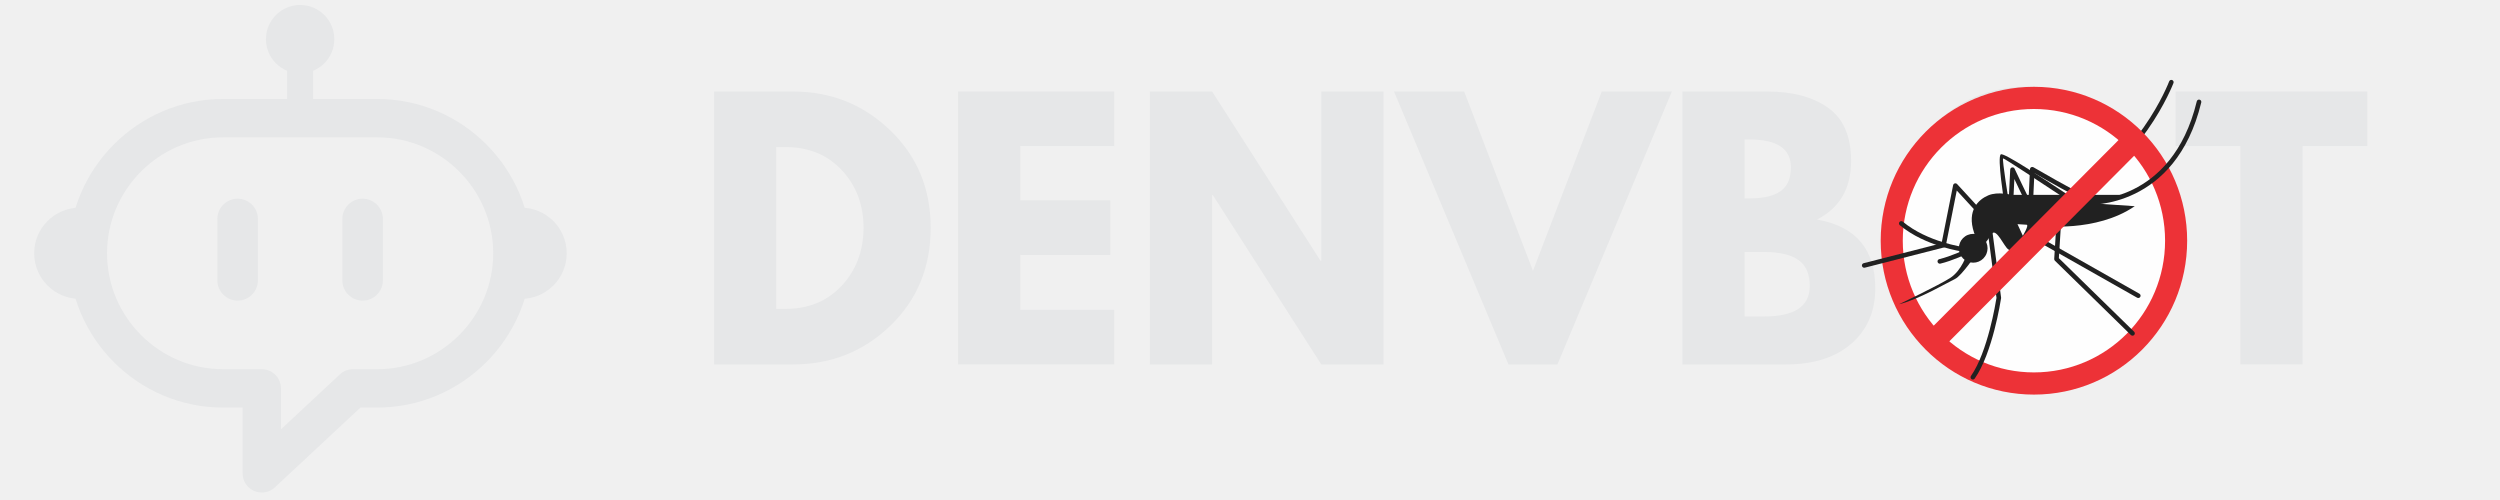
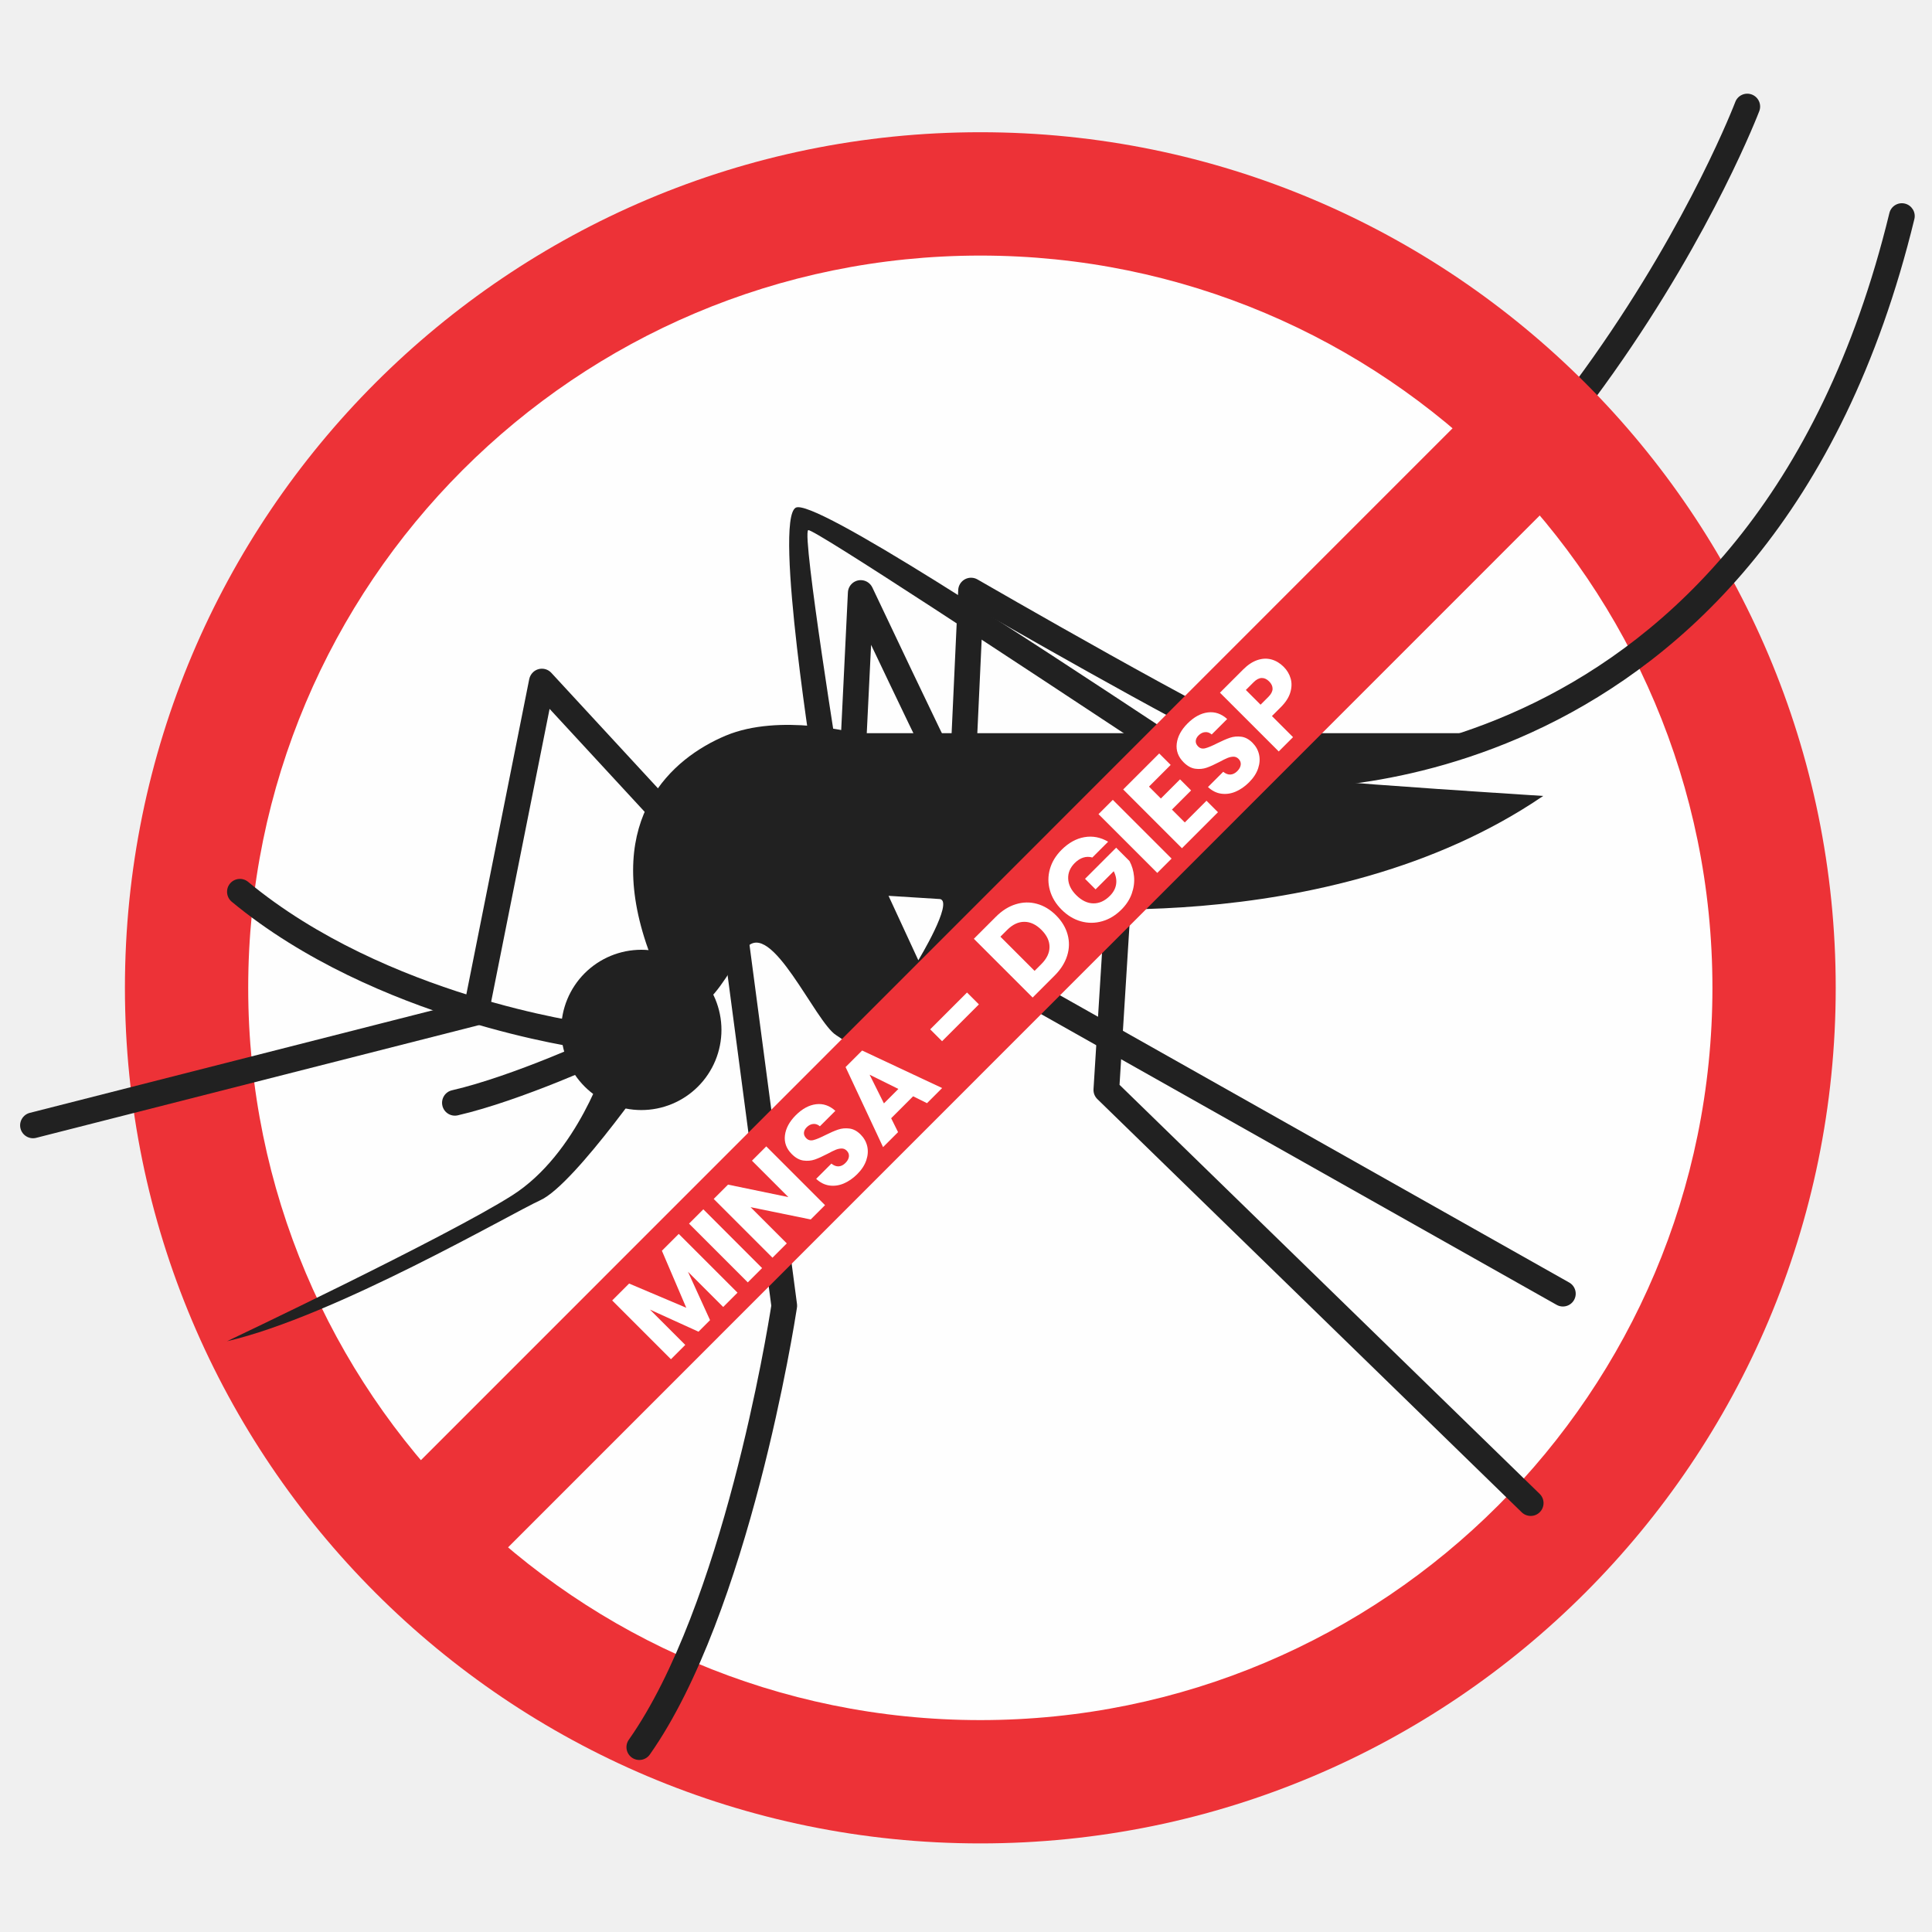
- <svg xmlns="http://www.w3.org/2000/svg" width="1000" zoomAndPan="magnify" viewBox="0 0 750 150" height="200" preserveAspectRatio="xMidYMid meet" version="1.0">
+ <svg xmlns="http://www.w3.org/2000/svg" width="1080" zoomAndPan="magnify" viewBox="0 0 810 810" height="1080" preserveAspectRatio="xMidYMid meet" version="1.0">
  <defs>
    <g />
-     <clipPath id="42bd62f002">
-       <path d="M 79 1.445 L 101 1.445 L 101 23 L 79 23 Z M 79 1.445 " clip-rule="nonzero" />
-     </clipPath>
-     <clipPath id="dd5d4ba10d">
-       <path d="M 10.254 62 L 24 62 L 24 90 L 10.254 90 Z M 10.254 62 " clip-rule="nonzero" />
-     </clipPath>
-     <clipPath id="98677043f4">
-       <path d="M 156 62 L 170.004 62 L 170.004 90 L 156 90 Z M 156 62 " clip-rule="nonzero" />
-     </clipPath>
-     <clipPath id="53ae31c2e7">
-       <path d="M 617 23.875 L 653 23.875 L 653 61 L 617 61 Z M 617 23.875 " clip-rule="nonzero" />
-     </clipPath>
-     <clipPath id="b9c1a5a72f">
-       <path d="M 564 26 L 657 26 L 657 118.375 L 564 118.375 Z M 564 26 " clip-rule="nonzero" />
-     </clipPath>
-     <clipPath id="af8a57fc92">
-       <path d="M 625 29 L 660.488 29 L 660.488 62 L 625 62 Z M 625 29 " clip-rule="nonzero" />
-     </clipPath>
-     <clipPath id="3365f3aabc">
-       <path d="M 558.488 54 L 596 54 L 596 81 L 558.488 81 Z M 558.488 54 " clip-rule="nonzero" />
+     <clipPath id="a1675338fd">
+       <path d="M 52 55 L 770 55 L 770 772.832 L 52 772.832 Z M 52 55 " clip-rule="nonzero" />
    </clipPath>
  </defs>
-   <path fill="#e6e7e8" d="M 66.883 29.691 L 113.195 29.691 C 125.926 29.691 137.496 34.898 145.883 43.285 C 154.266 51.672 159.473 63.246 159.473 75.98 C 159.473 88.715 154.266 100.293 145.883 108.676 C 137.496 117.066 125.926 122.27 113.195 122.27 L 108.141 122.27 L 82.445 146.223 C 80.121 148.379 76.488 148.246 74.328 145.93 C 73.297 144.82 72.789 143.414 72.789 142.012 L 72.777 142.012 L 72.777 122.27 L 66.883 122.27 C 54.152 122.27 42.582 117.066 34.195 108.676 C 25.809 100.293 20.605 88.715 20.605 75.98 C 20.605 63.246 25.809 51.672 34.195 43.285 C 42.582 34.898 54.152 29.691 66.883 29.691 Z M 113.195 41.207 L 66.883 41.207 C 57.328 41.207 48.637 45.121 42.332 51.426 C 36.027 57.73 32.113 66.426 32.113 75.98 C 32.113 85.539 36.027 94.23 42.332 100.535 C 48.637 106.84 57.328 110.758 66.883 110.758 L 78.531 110.758 C 81.711 110.758 84.289 113.336 84.289 116.516 L 84.289 128.797 L 101.695 112.566 C 102.75 111.453 104.238 110.758 105.891 110.758 L 113.195 110.758 C 122.746 110.758 131.441 106.84 137.746 100.535 C 144.047 94.23 147.961 85.539 147.961 75.98 C 147.961 66.426 144.047 57.73 137.746 51.426 C 131.441 45.121 122.746 41.207 113.195 41.207 Z M 113.195 41.207 " fill-opacity="1" fill-rule="nonzero" />
-   <path fill="#e6e7e8" d="M 86.125 12.289 L 93.953 12.289 L 93.953 36.039 L 86.125 36.039 Z M 86.125 12.289 " fill-opacity="1" fill-rule="evenodd" />
-   <g clip-path="url(#42bd62f002)">
-     <path fill="#e6e7e8" d="M 90.039 1.492 C 95.699 1.492 100.293 6.086 100.293 11.75 C 100.293 17.414 95.699 22.008 90.039 22.008 C 84.379 22.008 79.785 17.414 79.785 11.75 C 79.785 6.086 84.379 1.492 90.039 1.492 Z M 90.039 1.492 " fill-opacity="1" fill-rule="evenodd" />
+   <path fill="#fefefe" d="M 762.57 416.59 C 762.57 422.371 762.43 428.145 762.145 433.914 C 761.863 439.688 761.438 445.449 760.871 451.199 C 760.305 456.949 759.598 462.684 758.75 468.398 C 757.902 474.113 756.914 479.805 755.789 485.473 C 754.66 491.141 753.395 496.777 751.992 502.383 C 750.586 507.988 749.047 513.555 747.371 519.086 C 745.691 524.613 743.883 530.098 741.934 535.539 C 739.988 540.98 737.91 546.371 735.699 551.707 C 733.488 557.047 731.148 562.328 728.68 567.551 C 726.207 572.777 723.613 577.938 720.887 583.031 C 718.164 588.129 715.316 593.152 712.348 598.109 C 709.379 603.066 706.289 607.945 703.078 612.75 C 699.867 617.555 696.543 622.281 693.102 626.922 C 689.66 631.562 686.109 636.117 682.441 640.582 C 678.777 645.051 675.004 649.422 671.125 653.707 C 667.246 657.988 663.266 662.172 659.18 666.258 C 655.094 670.344 650.91 674.324 646.629 678.207 C 642.352 682.086 637.977 685.859 633.512 689.527 C 629.047 693.191 624.492 696.746 619.852 700.188 C 615.211 703.629 610.488 706.957 605.688 710.168 C 600.883 713.375 596.004 716.469 591.047 719.438 C 586.094 722.41 581.066 725.258 575.973 727.98 C 570.879 730.703 565.719 733.301 560.496 735.773 C 555.273 738.242 549.996 740.582 544.656 742.793 C 539.32 745.008 533.93 747.086 528.492 749.031 C 523.051 750.977 517.57 752.789 512.039 754.469 C 506.512 756.145 500.945 757.688 495.34 759.09 C 489.738 760.492 484.102 761.758 478.438 762.887 C 472.77 764.016 467.078 765 461.367 765.852 C 455.652 766.699 449.918 767.406 444.168 767.973 C 438.422 768.539 432.66 768.961 426.891 769.246 C 421.121 769.531 415.348 769.672 409.57 769.672 C 403.793 769.672 398.02 769.531 392.25 769.246 C 386.48 768.961 380.719 768.539 374.969 767.973 C 369.219 767.406 363.488 766.699 357.773 765.852 C 352.059 765 346.367 764.016 340.703 762.887 C 335.035 761.758 329.402 760.492 323.797 759.09 C 318.195 757.688 312.629 756.145 307.098 754.469 C 301.57 752.789 296.086 750.977 290.648 749.031 C 285.207 747.086 279.82 745.008 274.48 742.793 C 269.145 740.582 263.863 738.242 258.641 735.773 C 253.422 733.301 248.262 730.703 243.168 727.98 C 238.07 725.258 233.047 722.41 228.09 719.438 C 223.137 716.469 218.258 713.375 213.453 710.168 C 208.648 706.957 203.926 703.629 199.289 700.188 C 194.648 696.746 190.094 693.191 185.629 689.527 C 181.164 685.859 176.789 682.086 172.508 678.207 C 168.227 674.324 164.047 670.344 159.961 666.258 C 155.875 662.172 151.895 657.988 148.012 653.707 C 144.133 649.422 140.363 645.051 136.695 640.582 C 133.031 636.117 129.477 631.562 126.035 626.922 C 122.594 622.281 119.27 617.555 116.059 612.75 C 112.852 607.945 109.762 603.066 106.789 598.109 C 103.82 593.152 100.973 588.129 98.25 583.031 C 95.527 577.938 92.93 572.777 90.461 567.551 C 87.992 562.328 85.652 557.047 83.441 551.707 C 81.23 546.371 79.148 540.98 77.203 535.539 C 75.258 530.098 73.445 524.613 71.77 519.086 C 70.094 513.555 68.551 507.988 67.148 502.383 C 65.746 496.777 64.48 491.141 63.352 485.473 C 62.227 479.805 61.238 474.113 60.391 468.398 C 59.543 462.684 58.836 456.949 58.27 451.199 C 57.703 445.449 57.277 439.688 56.996 433.914 C 56.711 428.145 56.57 422.371 56.57 416.59 C 56.57 410.812 56.711 405.039 56.996 399.266 C 57.277 393.496 57.703 387.734 58.27 381.984 C 58.836 376.23 59.543 370.5 60.391 364.781 C 61.238 359.066 62.227 353.375 63.352 347.707 C 64.48 342.039 65.746 336.406 67.148 330.801 C 68.551 325.195 70.094 319.625 71.77 314.098 C 73.445 308.566 75.258 303.082 77.203 297.641 C 79.148 292.199 81.23 286.812 83.441 281.473 C 85.652 276.133 87.992 270.852 90.461 265.629 C 92.93 260.406 95.527 255.246 98.25 250.148 C 100.973 245.055 103.82 240.027 106.789 235.07 C 109.762 230.113 112.852 225.234 116.059 220.43 C 119.27 215.625 122.594 210.902 126.035 206.262 C 129.477 201.621 133.031 197.066 136.695 192.598 C 140.363 188.133 144.133 183.758 148.012 179.477 C 151.895 175.195 155.875 171.012 159.961 166.926 C 164.047 162.84 168.227 158.855 172.508 154.977 C 176.789 151.094 181.164 147.32 185.629 143.656 C 190.094 139.988 194.648 136.438 199.289 132.992 C 203.926 129.551 208.648 126.227 213.453 123.016 C 218.258 119.805 223.137 116.715 228.09 113.742 C 233.047 110.773 238.07 107.926 243.168 105.203 C 248.262 102.477 253.422 99.879 258.641 97.41 C 263.863 94.938 269.145 92.598 274.48 90.387 C 279.82 88.176 285.207 86.098 290.648 84.148 C 296.086 82.203 301.57 80.391 307.098 78.715 C 312.629 77.035 318.195 75.496 323.797 74.09 C 329.402 72.688 335.035 71.422 340.703 70.293 C 346.367 69.168 352.059 68.18 357.773 67.332 C 363.488 66.484 369.219 65.777 374.969 65.211 C 380.719 64.645 386.48 64.219 392.25 63.934 C 398.02 63.652 403.793 63.512 409.57 63.512 C 415.348 63.512 421.121 63.652 426.891 63.934 C 432.66 64.219 438.422 64.645 444.168 65.211 C 449.918 65.777 455.652 66.484 461.367 67.332 C 467.078 68.18 472.77 69.168 478.438 70.293 C 484.102 71.422 489.738 72.688 495.34 74.09 C 500.945 75.496 506.512 77.035 512.039 78.715 C 517.57 80.391 523.051 82.203 528.492 84.148 C 533.93 86.098 539.32 88.176 544.656 90.387 C 549.996 92.598 555.273 94.938 560.496 97.41 C 565.719 99.879 570.879 102.477 575.973 105.203 C 581.066 107.926 586.094 110.773 591.047 113.742 C 596.004 116.715 600.883 119.805 605.688 123.016 C 610.488 126.227 615.211 129.551 619.852 132.992 C 624.492 136.438 629.047 139.988 633.512 143.656 C 637.977 147.32 642.352 151.094 646.629 154.977 C 650.91 158.855 655.094 162.84 659.18 166.926 C 663.266 171.012 667.246 175.195 671.125 179.477 C 675.004 183.758 678.777 188.133 682.441 192.598 C 686.109 197.066 689.66 201.621 693.102 206.262 C 696.543 210.902 699.867 215.625 703.078 220.43 C 706.289 225.234 709.379 230.113 712.348 235.07 C 715.316 240.027 718.164 245.055 720.887 250.148 C 723.613 255.246 726.207 260.406 728.68 265.629 C 731.148 270.852 733.488 276.133 735.699 281.473 C 737.91 286.812 739.988 292.199 741.934 297.641 C 743.883 303.082 745.691 308.566 747.371 314.098 C 749.047 319.625 750.586 325.195 751.992 330.801 C 753.395 336.406 754.66 342.039 755.789 347.707 C 756.914 353.375 757.902 359.066 758.75 364.781 C 759.598 370.5 760.305 376.23 760.871 381.984 C 761.438 387.734 761.863 393.496 762.145 399.266 C 762.43 405.039 762.57 410.812 762.57 416.59 Z M 762.57 416.59 " fill-opacity="1" fill-rule="nonzero" />
+   <path fill="#212121" d="M 727.539 42.723 C 728.602 39.953 731.719 38.57 734.5 39.645 C 737.27 40.723 738.656 43.844 737.578 46.613 C 737.355 47.188 661.82 245.945 477.383 323.164 C 474.629 324.297 471.48 322.996 470.336 320.254 C 469.188 317.496 470.504 314.336 473.246 313.188 C 653.402 237.777 727.312 43.281 727.539 42.723 Z M 727.539 42.723 " fill-opacity="1" fill-rule="nonzero" />
+   <g clip-path="url(#a1675338fd)">
+     <path fill="#ed3237" d="M 411.012 55.438 C 510.039 55.438 599.699 95.598 664.59 160.504 C 729.496 225.426 769.633 315.105 769.633 414.156 C 769.633 513.207 729.496 602.887 664.59 667.793 C 599.699 732.715 510.039 772.859 411.012 772.859 C 311.98 772.859 222.32 732.715 157.418 667.793 C 92.512 602.887 52.375 513.207 52.375 414.156 C 52.375 315.105 92.512 225.426 157.418 160.504 C 222.32 95.598 311.98 55.438 411.012 55.438 Z M 628.047 197.07 C 572.496 141.508 495.762 107.152 411.012 107.152 C 326.246 107.152 249.508 141.508 193.961 197.07 C 138.426 252.617 104.062 329.375 104.062 414.156 C 104.062 498.941 138.426 575.695 193.961 631.242 C 249.508 686.805 326.246 721.16 411.012 721.16 C 495.762 721.16 572.496 686.805 628.047 631.242 C 683.582 575.695 717.945 498.941 717.945 414.156 C 717.945 329.375 683.582 252.617 628.047 197.07 Z M 628.047 197.07 " fill-opacity="1" fill-rule="nonzero" />
  </g>
-   <g clip-path="url(#dd5d4ba10d)">
-     <path fill="#e6e7e8" d="M 23.938 89.668 C 16.379 89.668 10.254 83.539 10.254 75.98 C 10.254 68.426 16.379 62.297 23.938 62.297 Z M 23.938 89.668 " fill-opacity="1" fill-rule="evenodd" />
-   </g>
-   <g clip-path="url(#98677043f4)">
-     <path fill="#e6e7e8" d="M 156.332 89.668 C 163.887 89.668 170.008 83.539 170.008 75.98 C 170.008 68.426 163.887 62.297 156.332 62.297 Z M 156.332 89.668 " fill-opacity="1" fill-rule="evenodd" />
-   </g>
-   <path fill="#e6e7e8" d="M 71.289 59.602 C 74.637 59.602 77.375 62.34 77.375 65.688 L 77.375 84.109 C 77.375 87.453 74.637 90.188 71.289 90.188 C 67.945 90.188 65.207 87.453 65.207 84.109 L 65.207 65.688 C 65.207 62.34 67.945 59.602 71.289 59.602 Z M 71.289 59.602 " fill-opacity="1" fill-rule="evenodd" />
-   <path fill="#e6e7e8" d="M 108.785 59.602 L 108.789 59.602 C 112.133 59.602 114.871 62.34 114.871 65.688 L 114.871 84.109 C 114.871 87.453 112.133 90.188 108.789 90.188 L 108.785 90.188 C 105.438 90.188 102.703 87.453 102.703 84.109 L 102.703 65.688 C 102.703 62.34 105.438 59.602 108.785 59.602 Z M 108.785 59.602 " fill-opacity="1" fill-rule="evenodd" />
-   <g fill="#e6e7e8" fill-opacity="1">
-     <g transform="translate(208.2559, 109.33)">
+   <path fill="#212121" d="M 614.578 307.383 L 358.691 307.383 C 358.691 307.383 326.945 298.934 304.332 308.391 C 281.719 317.848 253.355 342.828 270.906 395.512 C 288.473 448.176 302.305 410.367 312.777 397.539 C 323.238 384.699 341.812 428.594 350.582 434.008 C 359.363 439.406 369.824 455.605 417.094 390.098 L 428.562 379.297 C 428.562 379.297 555.84 395.848 646.984 333.711 C 573.391 328.98 561.238 327.641 561.238 327.641 C 561.238 327.641 586.902 323.582 614.578 307.383 Z M 394.129 376.934 L 372.523 375.578 L 385.012 402.59 C 385.012 402.59 399.879 378.109 394.129 376.934 Z M 394.129 376.934 " fill-opacity="1" fill-rule="evenodd" />
+   <path fill="#212121" d="M 464.211 364.457 C 464.379 361.492 466.922 359.211 469.902 359.391 C 472.867 359.559 475.133 362.121 474.965 365.086 L 469.371 454.82 L 645.516 626.32 C 647.641 628.391 647.684 631.801 645.613 633.93 C 643.543 636.07 640.129 636.109 637.988 634.039 L 460.195 460.922 C 459.051 459.871 458.363 458.316 458.461 456.641 Z M 464.211 364.457 " fill-opacity="1" fill-rule="nonzero" />
+   <path fill="#212121" d="M 407.457 374.781 C 406.047 372.164 407.012 368.891 409.613 367.477 C 412.227 366.051 415.5 367.016 416.91 369.633 L 442.52 416.227 L 657.891 537.703 C 660.477 539.156 661.387 542.43 659.934 545.02 C 658.477 547.605 655.207 548.527 652.617 547.059 L 436.238 425.039 C 435.246 424.562 434.367 423.793 433.793 422.746 C 433.734 422.621 410.145 379.703 407.457 374.781 Z M 407.457 374.781 " fill-opacity="1" fill-rule="nonzero" />
+   <path fill="#212121" d="M 301.855 384.711 C 301.477 381.758 303.562 379.059 306.5 378.684 C 309.449 378.289 312.148 380.375 312.539 383.328 L 334.148 546.754 C 334.219 547.34 334.203 547.926 334.09 548.473 C 333.254 553.957 314.133 676.41 272.445 735.582 C 270.738 738.031 267.367 738.602 264.934 736.898 C 262.5 735.191 261.914 731.82 263.633 729.387 C 302.934 673.57 321.73 557.875 323.363 547.395 Z M 301.855 384.711 " fill-opacity="1" fill-rule="nonzero" />
+   <path fill="#212121" d="M 302.473 431.797 C 302.473 432.898 302.418 433.996 302.309 435.09 C 302.203 436.184 302.039 437.273 301.824 438.352 C 301.609 439.43 301.344 440.496 301.023 441.551 C 300.707 442.602 300.336 443.637 299.914 444.656 C 299.492 445.672 299.023 446.664 298.504 447.637 C 297.984 448.605 297.422 449.547 296.809 450.465 C 296.199 451.379 295.543 452.262 294.848 453.113 C 294.148 453.961 293.41 454.777 292.633 455.555 C 291.855 456.332 291.039 457.07 290.188 457.77 C 289.34 458.469 288.457 459.121 287.543 459.734 C 286.625 460.344 285.684 460.91 284.715 461.43 C 283.742 461.949 282.75 462.418 281.734 462.84 C 280.719 463.258 279.684 463.629 278.629 463.949 C 277.578 464.27 276.512 464.535 275.434 464.75 C 274.352 464.965 273.266 465.125 272.172 465.234 C 271.078 465.344 269.98 465.395 268.879 465.395 C 267.777 465.395 266.68 465.344 265.586 465.234 C 264.492 465.125 263.402 464.965 262.324 464.75 C 261.246 464.535 260.18 464.27 259.129 463.949 C 258.074 463.629 257.039 463.258 256.023 462.84 C 255.008 462.418 254.012 461.949 253.043 461.43 C 252.074 460.91 251.129 460.344 250.215 459.734 C 249.301 459.121 248.418 458.469 247.566 457.77 C 246.719 457.07 245.902 456.332 245.125 455.555 C 244.348 454.777 243.609 453.961 242.91 453.113 C 242.215 452.262 241.559 451.379 240.949 450.465 C 240.336 449.547 239.77 448.605 239.254 447.637 C 238.734 446.664 238.266 445.672 237.844 444.656 C 237.422 443.637 237.051 442.602 236.734 441.551 C 236.414 440.496 236.145 439.43 235.93 438.352 C 235.719 437.273 235.555 436.184 235.449 435.09 C 235.34 433.996 235.285 432.898 235.285 431.797 C 235.285 430.695 235.34 429.598 235.449 428.504 C 235.555 427.406 235.719 426.32 235.93 425.242 C 236.145 424.16 236.414 423.094 236.734 422.043 C 237.051 420.988 237.422 419.953 237.844 418.938 C 238.266 417.922 238.734 416.93 239.254 415.957 C 239.77 414.988 240.336 414.043 240.949 413.129 C 241.559 412.215 242.215 411.332 242.91 410.48 C 243.609 409.629 244.348 408.816 245.125 408.039 C 245.902 407.258 246.719 406.52 247.566 405.824 C 248.418 405.125 249.301 404.469 250.215 403.859 C 251.129 403.246 252.074 402.684 253.043 402.164 C 254.012 401.645 255.008 401.176 256.023 400.754 C 257.039 400.332 258.074 399.961 259.129 399.645 C 260.18 399.324 261.246 399.055 262.324 398.84 C 263.402 398.629 264.492 398.465 265.586 398.359 C 266.68 398.25 267.777 398.195 268.879 398.195 C 269.98 398.195 271.078 398.25 272.172 398.359 C 273.266 398.465 274.352 398.629 275.434 398.84 C 276.512 399.055 277.578 399.324 278.629 399.645 C 279.684 399.961 280.719 400.332 281.734 400.754 C 282.75 401.176 283.742 401.645 284.715 402.164 C 285.684 402.684 286.625 403.246 287.543 403.859 C 288.457 404.469 289.34 405.125 290.188 405.824 C 291.039 406.52 291.855 407.258 292.633 408.039 C 293.41 408.816 294.148 409.629 294.848 410.48 C 295.543 411.332 296.199 412.215 296.809 413.129 C 297.422 414.043 297.984 414.988 298.504 415.957 C 299.023 416.93 299.492 417.922 299.914 418.938 C 300.336 419.953 300.707 420.988 301.023 422.043 C 301.344 423.094 301.609 424.16 301.824 425.242 C 302.039 426.32 302.203 427.406 302.309 428.504 C 302.418 429.598 302.473 430.695 302.473 431.797 Z M 302.473 431.797 " fill-opacity="1" fill-rule="nonzero" />
+   <path fill="#212121" d="M 352.344 324.758 C 352.816 327.695 350.805 330.449 347.883 330.926 C 344.945 331.387 342.176 329.387 341.715 326.449 C 341.672 326.141 324.262 218.039 333.617 212.852 C 341.113 208.68 431.766 268.496 488.391 305.871 L 488.402 305.887 C 505.621 317.23 519.688 326.52 526.484 330.855 C 528.988 332.449 529.715 335.781 528.121 338.285 C 526.527 340.789 523.199 341.527 520.695 339.934 C 512.684 334.816 499.074 325.836 482.461 314.867 C 427.934 278.859 340.652 221.258 338.848 222.266 C 336.051 223.816 352.301 324.477 352.344 324.758 Z M 352.344 324.758 " fill-opacity="1" fill-rule="nonzero" />
+   <path fill="#212121" d="M 362.871 318.086 C 362.734 321.062 360.215 323.359 357.238 323.219 C 354.273 323.078 351.98 320.562 352.117 317.582 L 355.488 248.367 C 355.629 245.387 358.16 243.094 361.125 243.234 C 363.18 243.332 364.914 244.574 365.738 246.309 C 365.84 246.508 397.977 314.461 399.793 317.203 C 401.457 319.68 400.785 323.035 398.297 324.688 C 395.82 326.352 392.465 325.68 390.816 323.191 C 389.359 321.023 375.027 290.988 365.207 270.344 Z M 362.871 318.086 " fill-opacity="1" fill-rule="nonzero" />
+   <path fill="#212121" d="M 409.457 313.68 C 409.332 316.645 406.828 318.953 403.852 318.824 C 400.887 318.699 398.578 316.184 398.703 313.215 L 401.738 247.375 C 401.863 244.395 404.383 242.086 407.359 242.227 C 408.254 242.254 409.094 242.52 409.82 242.938 C 410.129 243.105 515.047 303.801 533.715 310.027 C 536.543 310.965 538.066 314 537.145 316.824 C 536.207 319.637 533.156 321.176 530.348 320.238 C 513.746 314.715 436.801 270.875 412.102 256.691 Z M 409.457 313.68 " fill-opacity="1" fill-rule="nonzero" />
+   <path fill="#212121" d="M 246.488 428.984 C 249.438 429.402 251.496 432.117 251.09 435.07 C 250.684 438.02 247.957 440.078 245.02 439.672 C 244.77 439.629 157.402 427.992 97.152 378.055 C 94.859 376.148 94.539 372.738 96.426 370.441 C 98.328 368.148 101.742 367.828 104.035 369.73 C 161.918 417.711 246.25 428.957 246.488 428.984 Z M 246.488 428.984 " fill-opacity="1" fill-rule="nonzero" />
+   <path fill="#212121" d="M 251.285 434.496 C 253.984 433.266 257.172 434.453 258.418 437.152 C 259.648 439.867 258.461 443.059 255.762 444.289 C 255.648 444.344 218.785 461.41 191.934 467.605 C 189.023 468.277 186.141 466.461 185.473 463.562 C 184.812 460.652 186.617 457.758 189.527 457.102 C 215.328 451.141 251.172 434.551 251.285 434.496 Z M 251.285 434.496 " fill-opacity="1" fill-rule="nonzero" />
+   <path fill="#212121" d="M 537.91 330.309 C 534.945 330.211 532.625 327.707 532.723 324.742 C 532.836 321.762 535.324 319.441 538.289 319.555 C 538.863 319.566 733.773 329.473 792.137 89.32 C 792.836 86.438 795.742 84.66 798.637 85.359 C 801.52 86.059 803.309 88.969 802.609 91.852 C 742.137 340.648 538.5 330.34 537.91 330.309 Z M 537.91 330.309 " fill-opacity="1" fill-rule="nonzero" />
+   <path fill="#212121" d="M 292.262 348.285 C 294.277 350.48 294.137 353.895 291.941 355.91 C 289.758 357.922 286.348 357.785 284.332 355.586 L 230.418 297.199 L 204.797 425.598 C 204.379 427.754 202.715 429.348 200.699 429.809 L 15.16 477.047 C 12.277 477.777 9.34 476.027 8.602 473.145 C 7.871 470.25 9.621 467.312 12.5 466.57 L 194.867 420.145 L 221.887 284.707 C 222.113 283.617 222.672 282.598 223.539 281.785 C 225.734 279.77 229.148 279.91 231.16 282.105 Z M 292.262 348.285 " fill-opacity="1" fill-rule="nonzero" />
+   <path fill="#212121" d="M 254.195 444.793 C 254.195 444.793 242.375 483.625 214.699 501.191 C 187.008 518.746 95.195 562.309 95.195 562.309 C 140.258 551.887 214.238 508.789 226.516 503.207 C 241.371 496.465 277.156 444.121 277.156 444.121 Z M 254.195 444.793 " fill-opacity="1" fill-rule="evenodd" />
+   <path fill="#ed3237" d="M 664.59 197.07 L 193.961 667.793 L 157.418 631.242 L 628.047 160.504 Z M 664.59 197.07 " fill-opacity="1" fill-rule="nonzero" />
+   <g fill="#ffffff" fill-opacity="1">
+     <g transform="translate(279.1277, 572.037)">
      <g>
-         <path d="M 5.953 -81.875 L 29.672 -81.875 C 41.047 -81.875 50.77 -77.984 58.844 -70.203 C 66.914 -62.43 70.953 -52.691 70.953 -40.984 C 70.953 -29.203 66.93 -19.426 58.891 -11.656 C 50.859 -3.883 41.117 0 29.672 0 L 5.953 0 Z M 24.609 -16.672 L 27.484 -16.672 C 34.297 -16.672 39.867 -18.969 44.203 -23.562 C 48.535 -28.164 50.738 -33.941 50.812 -40.891 C 50.812 -47.828 48.645 -53.613 44.312 -58.25 C 39.977 -62.883 34.367 -65.203 27.484 -65.203 L 24.609 -65.203 Z M 24.609 -16.672 " />
+         <path d="M 5.438 -54.719 L 30.078 -30.078 L 24.078 -24.078 L 9.312 -38.844 L 18.562 -18.562 L 13.719 -13.719 L -6.641 -22.984 L 8.172 -8.172 L 2.172 -2.172 L -22.469 -26.812 L -15.375 -33.906 L 8.594 -23.75 L -1.625 -47.656 Z M 5.438 -54.719 " />
      </g>
    </g>
  </g>
-   <g fill="#e6e7e8" fill-opacity="1">
-     <g transform="translate(281.4801, 109.33)">
+   <g fill="#ffffff" fill-opacity="1">
+     <g transform="translate(311.3432, 539.8215)">
      <g>
-         <path d="M 52.797 -81.875 L 52.797 -65.5 L 24.609 -65.5 L 24.609 -49.219 L 51.609 -49.219 L 51.609 -32.844 L 24.609 -32.844 L 24.609 -16.375 L 52.797 -16.375 L 52.797 0 L 5.953 0 L 5.953 -81.875 Z M 52.797 -81.875 " />
+         <path d="M -16.469 -32.812 L 8.172 -8.172 L 2.172 -2.172 L -22.469 -26.812 Z M -16.469 -32.812 " />
      </g>
    </g>
  </g>
-   <g fill="#e6e7e8" fill-opacity="1">
-     <g transform="translate(339.0276, 109.33)">
+   <g fill="#ffffff" fill-opacity="1">
+     <g transform="translate(321.6957, 529.469)">
      <g>
-         <path d="M 24.609 -50.812 L 24.609 0 L 5.953 0 L 5.953 -81.875 L 24.609 -81.875 L 57.156 -31.062 L 57.359 -31.062 L 57.359 -81.875 L 76.016 -81.875 L 76.016 0 L 57.359 0 L 24.812 -50.812 Z M 24.609 -50.812 " />
+         <path d="M 24.203 -24.203 L 18.203 -18.203 L -7.016 -23.359 L 8.172 -8.172 L 2.172 -2.172 L -22.469 -26.812 L -16.469 -32.812 L 8.828 -27.578 L -6.438 -42.844 L -0.438 -48.844 Z M 24.203 -24.203 " />
      </g>
    </g>
  </g>
-   <g fill="#e6e7e8" fill-opacity="1">
-     <g transform="translate(420.9831, 109.33)">
+   <g fill="#ffffff" fill-opacity="1">
+     <g transform="translate(348.0858, 503.0789)">
      <g>
-         <path d="M 31.562 0 L -2.781 -81.875 L 18.266 -81.875 L 38.906 -28.078 L 59.547 -81.875 L 80.578 -81.875 L 46.25 0 Z M 31.562 0 " />
+         <path d="M 11.344 -10.844 C 9.539 -9.039 7.629 -7.719 5.609 -6.875 C 3.598 -6.039 1.594 -5.77 -0.406 -6.062 C -2.406 -6.352 -4.238 -7.281 -5.906 -8.844 L 0.484 -15.234 C 1.492 -14.41 2.504 -14.023 3.516 -14.078 C 4.535 -14.141 5.484 -14.609 6.359 -15.484 C 7.234 -16.359 7.723 -17.258 7.828 -18.188 C 7.93 -19.113 7.625 -19.938 6.906 -20.656 C 6.289 -21.27 5.582 -21.57 4.781 -21.562 C 3.977 -21.551 3.148 -21.375 2.297 -21.031 C 1.441 -20.688 0.305 -20.129 -1.109 -19.359 C -3.203 -18.266 -4.992 -17.457 -6.484 -16.938 C -7.984 -16.426 -9.57 -16.285 -11.25 -16.516 C -12.938 -16.754 -14.555 -17.648 -16.109 -19.203 C -18.398 -21.492 -19.363 -24.117 -19 -27.078 C -18.633 -30.035 -17.117 -32.848 -14.453 -35.516 C -11.742 -38.223 -8.91 -39.758 -5.953 -40.125 C -2.992 -40.488 -0.297 -39.566 2.141 -37.359 L -4.344 -30.875 C -5.188 -31.613 -6.102 -31.941 -7.094 -31.859 C -8.094 -31.785 -9.016 -31.328 -9.859 -30.484 C -10.586 -29.754 -10.977 -28.977 -11.031 -28.156 C -11.082 -27.332 -10.75 -26.562 -10.031 -25.844 C -9.227 -25.039 -8.234 -24.789 -7.047 -25.094 C -5.859 -25.395 -4.207 -26.082 -2.094 -27.156 C 0.031 -28.219 1.832 -29 3.312 -29.5 C 4.789 -30 6.363 -30.145 8.031 -29.938 C 9.695 -29.727 11.266 -28.891 12.734 -27.422 C 14.148 -26.004 15.07 -24.367 15.5 -22.516 C 15.926 -20.66 15.801 -18.711 15.125 -16.672 C 14.445 -14.629 13.188 -12.688 11.344 -10.844 Z M 11.344 -10.844 " />
      </g>
    </g>
  </g>
-   <g fill="#e6e7e8" fill-opacity="1">
-     <g transform="translate(498.7714, 109.33)">
+   <g fill="#ffffff" fill-opacity="1">
+     <g transform="translate(369.6681, 481.4966)">
      <g>
-         <path d="M 5.953 -81.875 L 31.359 -81.875 C 39.035 -81.875 45.156 -80.234 49.719 -76.953 C 54.281 -73.68 56.562 -68.375 56.562 -61.031 C 56.562 -52.82 53.156 -46.969 46.344 -43.469 C 57.988 -41.414 63.812 -34.535 63.812 -22.828 C 63.812 -15.941 61.426 -10.414 56.656 -6.25 C 51.895 -2.082 45.348 0 37.016 0 L 5.953 0 Z M 24.609 -49.812 L 26.094 -49.812 C 30.258 -49.812 33.367 -50.539 35.422 -52 C 37.473 -53.457 38.5 -55.836 38.5 -59.141 C 38.5 -64.703 34.363 -67.484 26.094 -67.484 L 24.609 -67.484 Z M 24.609 -14.391 L 30.469 -14.391 C 39.594 -14.391 44.156 -17.43 44.156 -23.516 C 44.156 -27.148 43.016 -29.758 40.734 -31.344 C 38.453 -32.938 35.031 -33.734 30.469 -33.734 L 24.609 -33.734 Z M 24.609 -14.391 " />
+         <path d="M 13.156 -21.875 L 3.953 -12.672 L 6.844 -6.844 L 0.562 -0.562 L -15.156 -34.125 L -8.219 -41.062 L 25.328 -25.328 L 18.984 -18.984 Z M 6.984 -24.953 L -5.078 -30.922 L 0.922 -18.891 Z M 6.984 -24.953 " />
      </g>
    </g>
  </g>
-   <g fill="#e6e7e8" fill-opacity="1">
-     <g transform="translate(564.8518, 109.33)">
+   <g fill="#ffffff" fill-opacity="1">
+     <g transform="translate(395.5317, 455.633)">
+       <g />
+     </g>
+   </g>
+   <g fill="#ffffff" fill-opacity="1">
+     <g transform="translate(402.9715, 448.1932)">
      <g>
-         <path d="M 2.281 -40.984 C 2.281 -52.828 6.316 -62.848 14.391 -71.047 C 22.461 -79.254 32.188 -83.359 43.562 -83.359 C 55.008 -83.359 64.734 -79.27 72.734 -71.094 C 80.742 -62.926 84.75 -52.891 84.75 -40.984 C 84.75 -29.004 80.812 -18.93 72.938 -10.766 C 65.062 -2.598 55.27 1.484 43.562 1.484 C 31.594 1.484 21.719 -2.566 13.938 -10.672 C 6.164 -18.773 2.281 -28.879 2.281 -40.984 Z M 22.422 -40.984 C 22.422 -36.68 23.082 -32.758 24.406 -29.219 C 25.727 -25.688 28.039 -22.695 31.344 -20.25 C 34.656 -17.801 38.727 -16.578 43.562 -16.578 C 50.508 -16.578 55.75 -18.957 59.281 -23.719 C 62.82 -28.477 64.594 -34.234 64.594 -40.984 C 64.594 -47.66 62.789 -53.395 59.188 -58.188 C 55.582 -62.988 50.375 -65.391 43.562 -65.391 C 36.812 -65.391 31.598 -62.988 27.922 -58.188 C 24.254 -53.395 22.422 -47.66 22.422 -40.984 Z M 22.422 -40.984 " />
+         <path d="M 2.453 -32.078 L 7.438 -27.094 L -8 -11.656 L -12.984 -16.641 Z M 2.453 -32.078 " />
      </g>
    </g>
  </g>
-   <g fill="#e6e7e8" fill-opacity="1">
-     <g transform="translate(651.8675, 109.33)">
+   <g fill="#ffffff" fill-opacity="1">
+     <g transform="translate(423.3255, 427.8392)">
+       <g />
+     </g>
+   </g>
+   <g fill="#ffffff" fill-opacity="1">
+     <g transform="translate(430.7653, 420.3994)">
      <g>
-         <path d="M 0.797 -65.5 L 0.797 -81.875 L 58.344 -81.875 L 58.344 -65.5 L 38.906 -65.5 L 38.906 0 L 20.25 0 L 20.25 -65.5 Z M 0.797 -65.5 " />
+         <path d="M -13.234 -36.047 C -10.641 -38.641 -7.852 -40.391 -4.875 -41.297 C -1.906 -42.211 1.035 -42.27 3.953 -41.469 C 6.879 -40.676 9.562 -39.062 12 -36.625 C 14.406 -34.219 16.016 -31.547 16.828 -28.609 C 17.641 -25.672 17.582 -22.711 16.656 -19.734 C 15.727 -16.754 13.977 -13.977 11.406 -11.406 L 2.172 -2.172 L -22.469 -26.812 Z M 5.828 -16.203 C 8.098 -18.473 9.238 -20.859 9.25 -23.359 C 9.27 -25.867 8.148 -28.254 5.891 -30.516 C 3.617 -32.785 1.223 -33.922 -1.297 -33.922 C -3.828 -33.93 -6.227 -32.801 -8.5 -30.531 L -11.344 -27.688 L 2.984 -13.359 Z M 5.828 -16.203 " />
      </g>
    </g>
  </g>
-   <path fill="#fefefe" d="M 655.246 72.523 C 655.246 74.012 655.172 75.496 655.027 76.98 C 654.883 78.461 654.664 79.93 654.375 81.391 C 654.086 82.852 653.727 84.293 653.297 85.715 C 652.867 87.141 652.367 88.539 651.801 89.914 C 651.234 91.289 650.602 92.633 649.902 93.945 C 649.203 95.258 648.441 96.535 647.617 97.77 C 646.797 99.008 645.914 100.203 644.973 101.352 C 644.031 102.504 643.039 103.605 641.992 104.656 C 640.941 105.711 639.848 106.707 638.699 107.652 C 637.555 108.598 636.367 109.48 635.133 110.309 C 633.902 111.137 632.633 111.898 631.324 112.602 C 630.02 113.305 628.68 113.938 627.312 114.508 C 625.941 115.078 624.547 115.578 623.129 116.012 C 621.711 116.441 620.277 116.805 618.824 117.094 C 617.367 117.383 615.906 117.602 614.43 117.75 C 612.953 117.895 611.477 117.969 609.996 117.969 C 608.512 117.969 607.035 117.895 605.559 117.75 C 604.086 117.602 602.621 117.383 601.168 117.094 C 599.715 116.805 598.277 116.441 596.859 116.012 C 595.441 115.578 594.047 115.078 592.68 114.508 C 591.309 113.938 589.973 113.305 588.664 112.602 C 587.355 111.898 586.086 111.137 584.855 110.309 C 583.621 109.48 582.434 108.598 581.289 107.652 C 580.145 106.707 579.047 105.711 577.996 104.656 C 576.949 103.605 575.957 102.504 575.016 101.352 C 574.074 100.203 573.195 99.008 572.371 97.77 C 571.547 96.535 570.785 95.258 570.086 93.945 C 569.391 92.633 568.758 91.289 568.188 89.914 C 567.621 88.539 567.125 87.141 566.691 85.715 C 566.262 84.293 565.902 82.852 565.613 81.391 C 565.324 79.93 565.109 78.461 564.961 76.98 C 564.816 75.496 564.746 74.012 564.746 72.523 C 564.746 71.035 564.816 69.551 564.961 68.07 C 565.109 66.59 565.324 65.117 565.613 63.66 C 565.902 62.199 566.262 60.758 566.691 59.332 C 567.125 57.91 567.621 56.508 568.188 55.133 C 568.758 53.758 569.391 52.414 570.086 51.102 C 570.785 49.789 571.547 48.516 572.371 47.277 C 573.195 46.039 574.074 44.848 575.016 43.695 C 575.957 42.547 576.949 41.445 577.996 40.391 C 579.047 39.34 580.145 38.34 581.289 37.398 C 582.434 36.453 583.621 35.566 584.855 34.742 C 586.086 33.914 587.355 33.148 588.664 32.449 C 589.973 31.746 591.309 31.109 592.68 30.543 C 594.047 29.973 595.441 29.473 596.859 29.039 C 598.277 28.605 599.715 28.246 601.168 27.957 C 602.621 27.664 604.086 27.445 605.559 27.301 C 607.035 27.156 608.512 27.082 609.996 27.082 C 611.477 27.082 612.953 27.156 614.43 27.301 C 615.906 27.445 617.367 27.664 618.824 27.957 C 620.277 28.246 621.711 28.605 623.129 29.039 C 624.547 29.473 625.941 29.973 627.312 30.543 C 628.68 31.109 630.02 31.746 631.324 32.449 C 632.633 33.148 633.902 33.914 635.133 34.742 C 636.367 35.566 637.555 36.453 638.699 37.398 C 639.848 38.34 640.941 39.34 641.992 40.391 C 643.039 41.445 644.031 42.547 644.973 43.695 C 645.914 44.848 646.797 46.039 647.617 47.277 C 648.441 48.516 649.203 49.789 649.902 51.102 C 650.602 52.414 651.234 53.758 651.801 55.133 C 652.367 56.508 652.867 57.91 653.297 59.332 C 653.727 60.758 654.086 62.199 654.375 63.66 C 654.664 65.117 654.883 66.59 655.027 68.07 C 655.172 69.551 655.246 71.035 655.246 72.523 Z M 655.246 72.523 " fill-opacity="1" fill-rule="nonzero" />
-   <g clip-path="url(#53ae31c2e7)">
-     <path fill="#212121" d="M 650.754 24.406 C 650.891 24.051 651.289 23.871 651.648 24.012 C 652 24.148 652.18 24.551 652.043 24.906 C 652.012 24.98 642.328 50.562 618.688 60.5 C 618.336 60.645 617.93 60.48 617.785 60.125 C 617.637 59.77 617.805 59.363 618.156 59.215 C 641.25 49.512 650.727 24.48 650.754 24.406 Z M 650.754 24.406 " fill-opacity="1" fill-rule="nonzero" />
+   <g fill="#ffffff" fill-opacity="1">
+     <g transform="translate(456.278, 394.8867)">
+       <g>
+         <path d="M 1.688 -35.375 C 0.414 -35.75 -0.848 -35.738 -2.109 -35.344 C -3.367 -34.945 -4.562 -34.188 -5.688 -33.062 C -7.633 -31.113 -8.551 -28.914 -8.438 -26.469 C -8.332 -24.031 -7.219 -21.75 -5.094 -19.625 C -2.82 -17.352 -0.438 -16.191 2.062 -16.141 C 4.57 -16.098 6.898 -17.148 9.047 -19.297 C 10.523 -20.773 11.395 -22.395 11.656 -24.156 C 11.926 -25.926 11.594 -27.75 10.656 -29.625 L 3.047 -22.016 L -1.375 -26.438 L 11.672 -39.484 L 17.266 -33.891 C 18.316 -31.941 18.953 -29.789 19.172 -27.438 C 19.398 -25.094 19.086 -22.703 18.234 -20.266 C 17.391 -17.836 15.941 -15.598 13.891 -13.547 C 11.461 -11.117 8.766 -9.484 5.797 -8.641 C 2.828 -7.797 -0.133 -7.785 -3.094 -8.609 C -6.062 -9.441 -8.766 -11.078 -11.203 -13.516 C -13.629 -15.941 -15.258 -18.641 -16.094 -21.609 C -16.938 -24.586 -16.941 -27.551 -16.109 -30.5 C -15.285 -33.457 -13.656 -36.156 -11.219 -38.594 C -8.27 -41.539 -5.07 -43.312 -1.625 -43.906 C 1.82 -44.5 5.133 -43.863 8.312 -42 Z M 1.688 -35.375 " />
+       </g>
+     </g>
  </g>
-   <g clip-path="url(#b9c1a5a72f)">
-     <path fill="#ed3237" d="M 610.18 26.043 C 622.875 26.043 634.367 31.211 642.684 39.566 C 651.004 47.922 656.148 59.465 656.148 72.211 C 656.148 84.961 651.004 96.5 642.684 104.855 C 634.367 113.211 622.875 118.379 610.18 118.379 C 597.484 118.379 585.992 113.211 577.672 104.855 C 569.352 96.5 564.207 84.961 564.207 72.211 C 564.207 59.465 569.352 47.922 577.672 39.566 C 585.992 31.211 597.484 26.043 610.18 26.043 Z M 638 44.273 C 630.879 37.121 621.043 32.699 610.18 32.699 C 599.312 32.699 589.477 37.121 582.355 44.273 C 575.238 51.422 570.832 61.301 570.832 72.211 C 570.832 83.125 575.238 93 582.355 100.152 C 589.477 107.301 599.312 111.723 610.18 111.723 C 621.043 111.723 630.879 107.301 638 100.152 C 645.121 93 649.523 83.125 649.523 72.211 C 649.523 61.301 645.121 51.422 638 44.273 Z M 638 44.273 " fill-opacity="1" fill-rule="nonzero" />
+   <g fill="#ffffff" fill-opacity="1">
+     <g transform="translate(483.019, 368.1457)">
+       <g>
+         <path d="M -16.469 -32.812 L 8.172 -8.172 L 2.172 -2.172 L -22.469 -26.812 Z M -16.469 -32.812 " />
+       </g>
+     </g>
  </g>
-   <path fill="#212121" d="M 636.273 58.469 L 603.473 58.469 C 603.473 58.469 599.402 57.383 596.504 58.598 C 593.605 59.816 589.969 63.031 592.219 69.812 C 594.473 76.59 596.246 71.723 597.586 70.074 C 598.93 68.418 601.309 74.07 602.434 74.766 C 603.559 75.461 604.898 77.547 610.961 69.113 L 612.43 67.727 C 612.43 67.727 628.746 69.855 640.43 61.859 C 630.996 61.25 629.438 61.078 629.438 61.078 C 629.438 61.078 632.727 60.555 636.273 58.469 Z M 608.016 67.422 L 605.246 67.246 L 606.848 70.723 C 606.848 70.723 608.754 67.57 608.016 67.422 Z M 608.016 67.422 " fill-opacity="1" fill-rule="evenodd" />
-   <path fill="#212121" d="M 617 65.816 C 617.02 65.434 617.348 65.141 617.727 65.164 C 618.109 65.184 618.398 65.516 618.379 65.895 L 617.66 77.445 L 640.238 99.516 C 640.512 99.785 640.516 100.223 640.254 100.496 C 639.988 100.773 639.551 100.777 639.273 100.512 L 616.484 78.23 C 616.336 78.094 616.25 77.895 616.262 77.68 Z M 617 65.816 " fill-opacity="1" fill-rule="nonzero" />
-   <path fill="#212121" d="M 609.723 67.145 C 609.543 66.809 609.668 66.387 610 66.203 C 610.336 66.02 610.754 66.145 610.938 66.48 L 614.219 72.477 L 641.824 88.113 C 642.156 88.301 642.273 88.719 642.086 89.055 C 641.902 89.387 641.48 89.504 641.148 89.316 L 613.414 73.613 C 613.285 73.551 613.172 73.453 613.098 73.316 C 613.094 73.301 610.066 67.777 609.723 67.145 Z M 609.723 67.145 " fill-opacity="1" fill-rule="nonzero" />
-   <path fill="#212121" d="M 596.188 68.422 C 596.137 68.043 596.406 67.695 596.781 67.645 C 597.16 67.594 597.508 67.863 597.559 68.242 L 600.328 89.277 C 600.336 89.352 600.332 89.43 600.32 89.5 C 600.211 90.203 597.762 105.965 592.418 113.578 C 592.199 113.895 591.766 113.969 591.453 113.75 C 591.141 113.527 591.066 113.094 591.289 112.781 C 596.324 105.598 598.734 90.707 598.945 89.359 Z M 596.188 68.422 " fill-opacity="1" fill-rule="nonzero" />
-   <path fill="#212121" d="M 596.266 74.48 C 596.266 74.766 596.238 75.047 596.184 75.324 C 596.129 75.605 596.047 75.875 595.938 76.137 C 595.828 76.398 595.699 76.648 595.539 76.883 C 595.383 77.121 595.203 77.34 595.004 77.539 C 594.805 77.742 594.586 77.918 594.352 78.078 C 594.117 78.234 593.867 78.367 593.609 78.477 C 593.348 78.586 593.078 78.668 592.801 78.723 C 592.523 78.777 592.242 78.805 591.961 78.805 C 591.676 78.805 591.398 78.777 591.121 78.723 C 590.844 78.668 590.574 78.586 590.312 78.477 C 590.051 78.367 589.801 78.234 589.566 78.078 C 589.332 77.918 589.113 77.742 588.914 77.539 C 588.715 77.34 588.535 77.121 588.379 76.883 C 588.223 76.648 588.09 76.398 587.98 76.137 C 587.875 75.875 587.793 75.605 587.738 75.324 C 587.68 75.047 587.652 74.766 587.652 74.48 C 587.652 74.199 587.68 73.918 587.738 73.637 C 587.793 73.359 587.875 73.09 587.98 72.828 C 588.09 72.562 588.223 72.316 588.379 72.078 C 588.535 71.844 588.715 71.625 588.914 71.426 C 589.113 71.223 589.332 71.043 589.566 70.887 C 589.801 70.727 590.051 70.594 590.312 70.488 C 590.574 70.379 590.844 70.297 591.121 70.242 C 591.398 70.184 591.676 70.156 591.961 70.156 C 592.242 70.156 592.523 70.184 592.801 70.242 C 593.078 70.297 593.348 70.379 593.609 70.488 C 593.867 70.594 594.117 70.727 594.352 70.887 C 594.586 71.043 594.805 71.223 595.004 71.426 C 595.203 71.625 595.383 71.844 595.539 72.078 C 595.699 72.316 595.828 72.562 595.938 72.828 C 596.047 73.09 596.129 73.359 596.184 73.637 C 596.238 73.918 596.266 74.199 596.266 74.48 Z M 596.266 74.48 " fill-opacity="1" fill-rule="nonzero" />
-   <path fill="#212121" d="M 602.66 60.707 C 602.719 61.082 602.461 61.438 602.086 61.5 C 601.711 61.559 601.355 61.301 601.297 60.922 C 601.289 60.883 599.059 46.969 600.258 46.301 C 601.219 45.766 612.84 53.465 620.098 58.273 L 620.102 58.277 C 622.309 59.738 624.109 60.934 624.98 61.492 C 625.301 61.695 625.395 62.125 625.191 62.445 C 624.988 62.77 624.559 62.863 624.238 62.66 C 623.211 62 621.469 60.844 619.34 59.434 C 612.348 54.797 601.16 47.383 600.93 47.516 C 600.57 47.715 602.652 60.668 602.66 60.707 Z M 602.66 60.707 " fill-opacity="1" fill-rule="nonzero" />
-   <path fill="#212121" d="M 604.008 59.848 C 603.992 60.23 603.668 60.527 603.285 60.508 C 602.906 60.488 602.613 60.164 602.629 59.781 L 603.062 50.875 C 603.078 50.492 603.406 50.195 603.785 50.215 C 604.047 50.227 604.27 50.387 604.375 50.609 C 604.391 50.633 608.508 59.379 608.742 59.734 C 608.953 60.051 608.867 60.484 608.551 60.695 C 608.23 60.91 607.801 60.824 607.59 60.504 C 607.402 60.227 605.566 56.359 604.309 53.703 Z M 604.008 59.848 " fill-opacity="1" fill-rule="nonzero" />
-   <path fill="#212121" d="M 609.98 59.281 C 609.965 59.66 609.645 59.957 609.262 59.941 C 608.883 59.926 608.586 59.602 608.602 59.219 L 608.992 50.746 C 609.008 50.363 609.328 50.066 609.711 50.082 C 609.824 50.086 609.934 50.121 610.027 50.176 C 610.066 50.195 623.516 58.008 625.91 58.809 C 626.27 58.93 626.465 59.32 626.348 59.684 C 626.227 60.047 625.836 60.246 625.477 60.125 C 623.348 59.414 613.484 53.77 610.32 51.945 Z M 609.98 59.281 " fill-opacity="1" fill-rule="nonzero" />
-   <path fill="#212121" d="M 589.09 74.121 C 589.469 74.172 589.73 74.523 589.68 74.902 C 589.629 75.281 589.277 75.547 588.902 75.496 C 588.871 75.488 577.672 73.992 569.945 67.566 C 569.652 67.32 569.613 66.879 569.855 66.586 C 570.098 66.289 570.535 66.25 570.828 66.492 C 578.25 72.668 589.059 74.117 589.09 74.121 Z M 589.09 74.121 " fill-opacity="1" fill-rule="nonzero" />
-   <path fill="#212121" d="M 589.703 74.828 C 590.051 74.672 590.461 74.824 590.617 75.172 C 590.777 75.52 590.625 75.93 590.277 76.09 C 590.266 76.098 585.539 78.293 582.098 79.09 C 581.723 79.176 581.355 78.941 581.27 78.57 C 581.184 78.195 581.414 77.824 581.789 77.738 C 585.094 76.973 589.691 74.836 589.703 74.828 Z M 589.703 74.828 " fill-opacity="1" fill-rule="nonzero" />
-   <g clip-path="url(#af8a57fc92)">
-     <path fill="#212121" d="M 626.445 61.422 C 626.066 61.406 625.77 61.086 625.781 60.703 C 625.797 60.32 626.113 60.02 626.496 60.035 C 626.566 60.039 651.555 61.312 659.035 30.402 C 659.125 30.031 659.496 29.805 659.867 29.895 C 660.238 29.984 660.469 30.359 660.379 30.73 C 652.625 62.75 626.523 61.422 626.445 61.422 Z M 626.445 61.422 " fill-opacity="1" fill-rule="nonzero" />
+   <g fill="#ffffff" fill-opacity="1">
+     <g transform="translate(493.3715, 357.7932)">
+       <g>
+         <path d="M -11.656 -28 L -6.672 -23.016 L 1.359 -31.047 L 6 -26.406 L -2.031 -18.375 L 3.359 -12.984 L 12.453 -22.078 L 17.266 -17.266 L 2.172 -2.172 L -22.469 -26.812 L -7.375 -41.906 L -2.562 -37.094 Z M -11.656 -28 " />
+       </g>
+     </g>
  </g>
-   <g clip-path="url(#3365f3aabc)">
-     <path fill="#212121" d="M 594.957 63.734 C 595.215 64.016 595.199 64.457 594.914 64.715 C 594.637 64.973 594.199 64.957 593.941 64.672 L 587.031 57.16 L 583.746 73.684 C 583.691 73.961 583.477 74.168 583.219 74.227 L 559.438 80.305 C 559.066 80.398 558.691 80.176 558.594 79.805 C 558.504 79.43 558.727 79.051 559.094 78.957 L 582.473 72.98 L 585.938 55.551 C 585.965 55.41 586.035 55.277 586.148 55.176 C 586.43 54.914 586.867 54.934 587.125 55.215 Z M 594.957 63.734 " fill-opacity="1" fill-rule="nonzero" />
+   <g fill="#ffffff" fill-opacity="1">
+     <g transform="translate(512.3568, 338.8079)">
+       <g>
+         <path d="M 11.344 -10.844 C 9.539 -9.039 7.629 -7.719 5.609 -6.875 C 3.598 -6.039 1.594 -5.77 -0.406 -6.062 C -2.406 -6.352 -4.238 -7.281 -5.906 -8.844 L 0.484 -15.234 C 1.492 -14.41 2.504 -14.023 3.516 -14.078 C 4.535 -14.141 5.484 -14.609 6.359 -15.484 C 7.234 -16.359 7.723 -17.258 7.828 -18.188 C 7.93 -19.113 7.625 -19.938 6.906 -20.656 C 6.289 -21.27 5.582 -21.57 4.781 -21.562 C 3.977 -21.551 3.148 -21.375 2.297 -21.031 C 1.441 -20.688 0.305 -20.129 -1.109 -19.359 C -3.203 -18.266 -4.992 -17.457 -6.484 -16.938 C -7.984 -16.426 -9.57 -16.285 -11.25 -16.516 C -12.938 -16.754 -14.555 -17.648 -16.109 -19.203 C -18.398 -21.492 -19.363 -24.117 -19 -27.078 C -18.633 -30.035 -17.117 -32.848 -14.453 -35.516 C -11.742 -38.223 -8.91 -39.758 -5.953 -40.125 C -2.992 -40.488 -0.297 -39.566 2.141 -37.359 L -4.344 -30.875 C -5.188 -31.613 -6.102 -31.941 -7.094 -31.859 C -8.094 -31.785 -9.016 -31.328 -9.859 -30.484 C -10.586 -29.754 -10.977 -28.977 -11.031 -28.156 C -11.082 -27.332 -10.75 -26.562 -10.031 -25.844 C -9.227 -25.039 -8.234 -24.789 -7.047 -25.094 C -5.859 -25.395 -4.207 -26.082 -2.094 -27.156 C 0.031 -28.219 1.832 -29 3.312 -29.5 C 4.789 -30 6.363 -30.145 8.031 -29.938 C 9.695 -29.727 11.266 -28.891 12.734 -27.422 C 14.148 -26.004 15.07 -24.367 15.5 -22.516 C 15.926 -20.66 15.801 -18.711 15.125 -16.672 C 14.445 -14.629 13.188 -12.688 11.344 -10.844 Z M 11.344 -10.844 " />
+       </g>
+     </g>
  </g>
-   <path fill="#212121" d="M 590.078 76.152 C 590.078 76.152 588.562 81.152 585.016 83.414 C 581.465 85.672 569.695 91.277 569.695 91.277 C 575.473 89.938 584.957 84.391 586.531 83.672 C 588.434 82.805 593.02 76.066 593.02 76.066 Z M 590.078 76.152 " fill-opacity="1" fill-rule="evenodd" />
-   <path fill="#ed3237" d="M 642.684 44.273 L 582.355 104.855 L 577.672 100.152 L 638 39.566 Z M 642.684 44.273 " fill-opacity="1" fill-rule="nonzero" />
+   <g fill="#ffffff" fill-opacity="1">
+     <g transform="translate(533.9391, 317.2256)">
+       <g>
+         <path d="M 4.25 -37.656 C 5.676 -36.227 6.648 -34.594 7.172 -32.75 C 7.703 -30.914 7.648 -28.957 7.016 -26.875 C 6.391 -24.801 5.07 -22.758 3.062 -20.75 L -0.672 -17.016 L 8.172 -8.172 L 2.172 -2.172 L -22.469 -26.812 L -12.734 -36.547 C -10.773 -38.504 -8.773 -39.82 -6.734 -40.5 C -4.691 -41.176 -2.734 -41.254 -0.859 -40.734 C 1.004 -40.223 2.707 -39.195 4.25 -37.656 Z M -2.172 -25.047 C -1.023 -26.191 -0.438 -27.312 -0.406 -28.406 C -0.383 -29.508 -0.867 -30.555 -1.859 -31.547 C -2.836 -32.523 -3.875 -33 -4.969 -32.969 C -6.07 -32.945 -7.195 -32.363 -8.344 -31.219 L -11.609 -27.953 L -5.438 -21.781 Z M -2.172 -25.047 " />
+       </g>
+     </g>
+   </g>
</svg>
